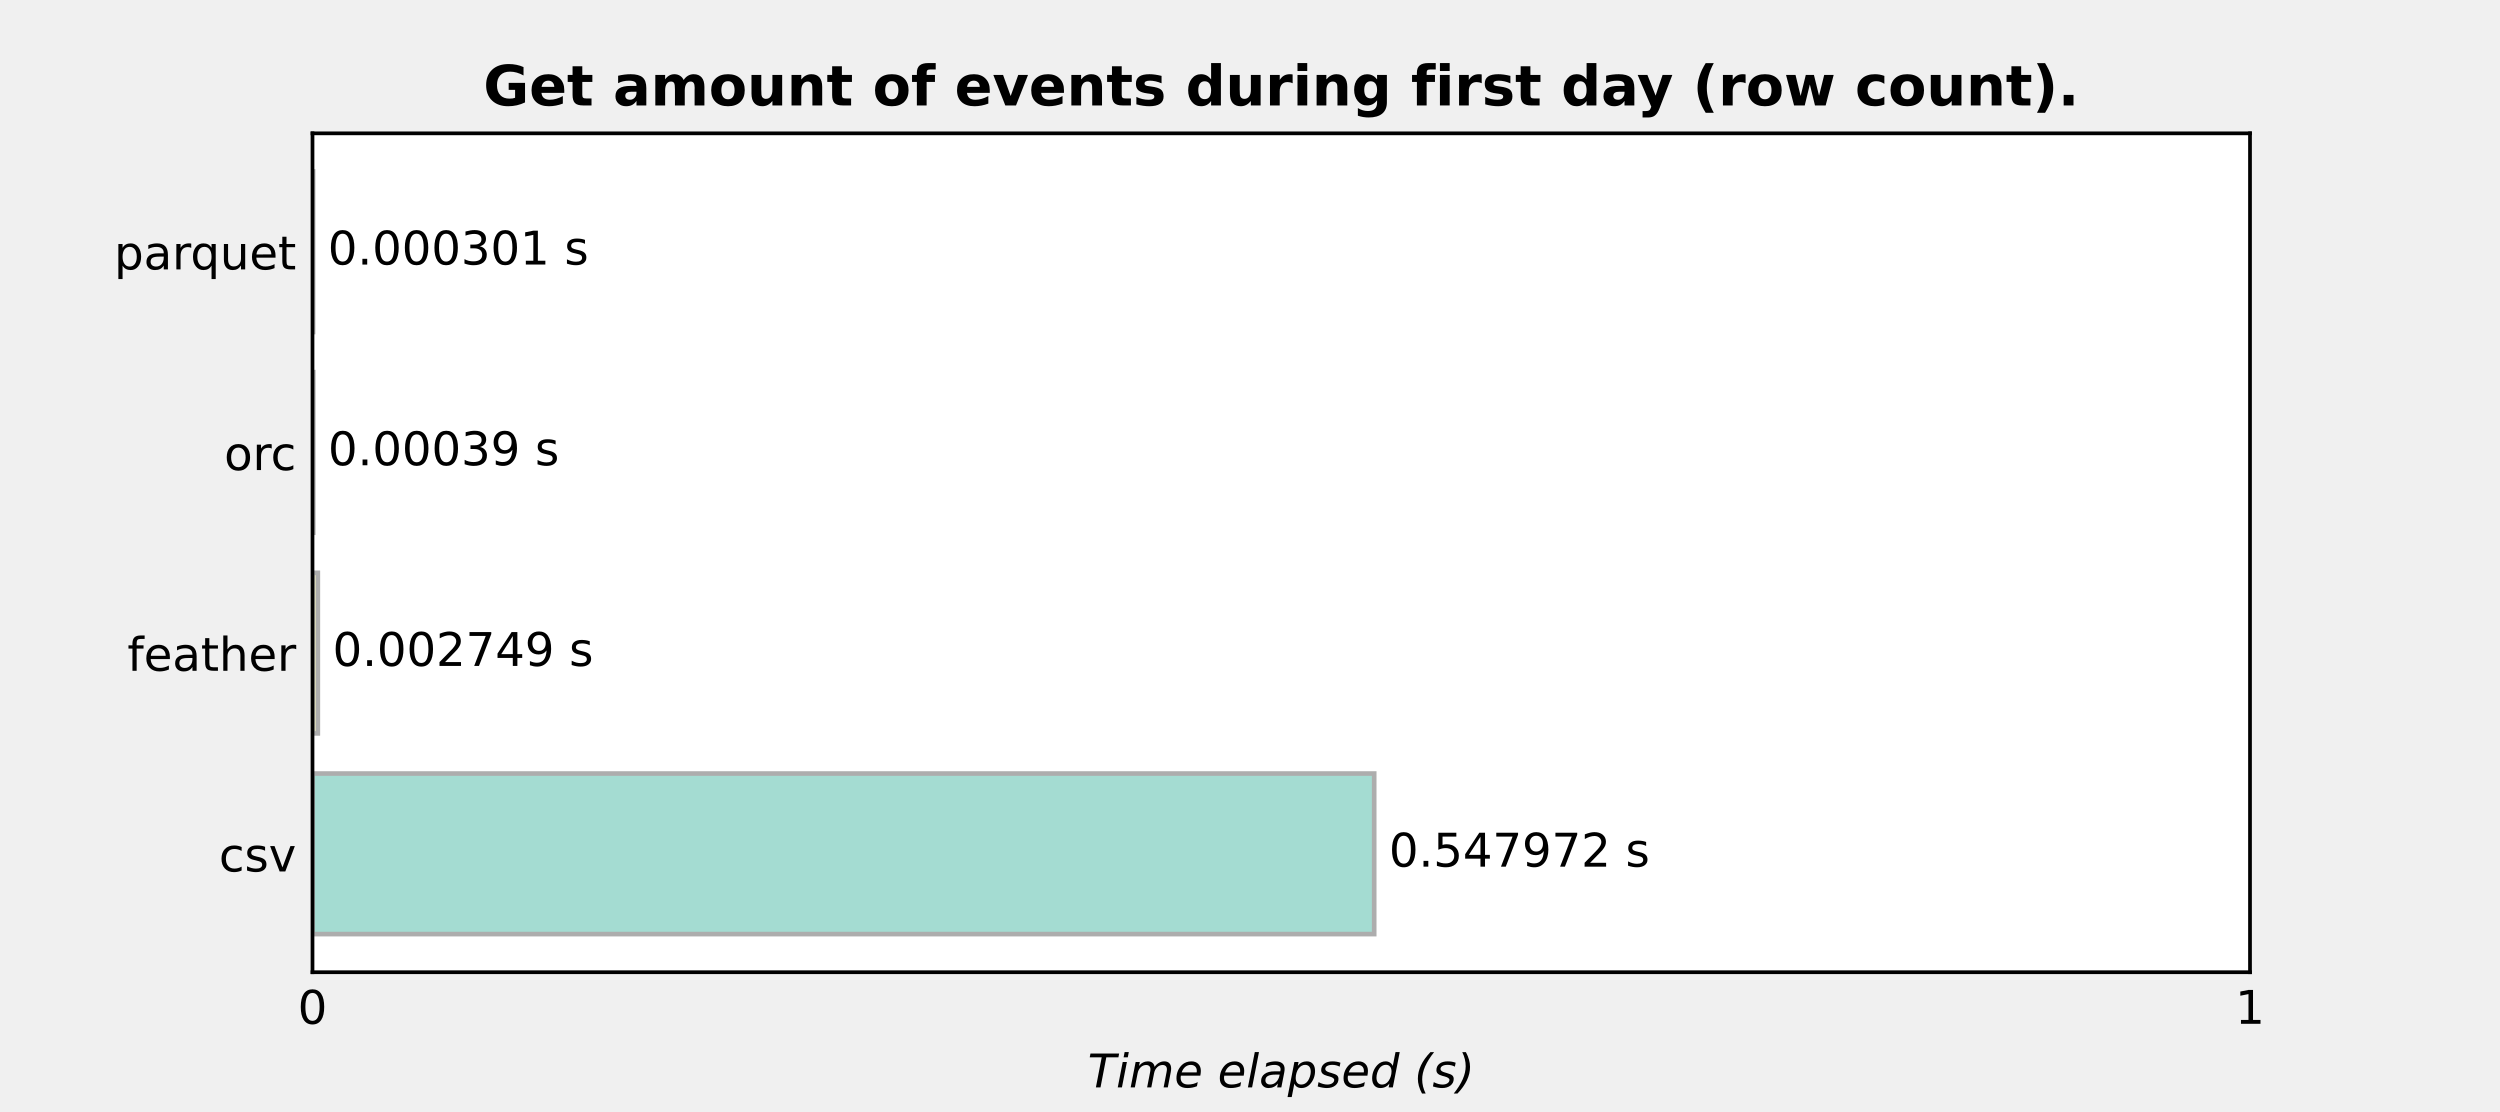
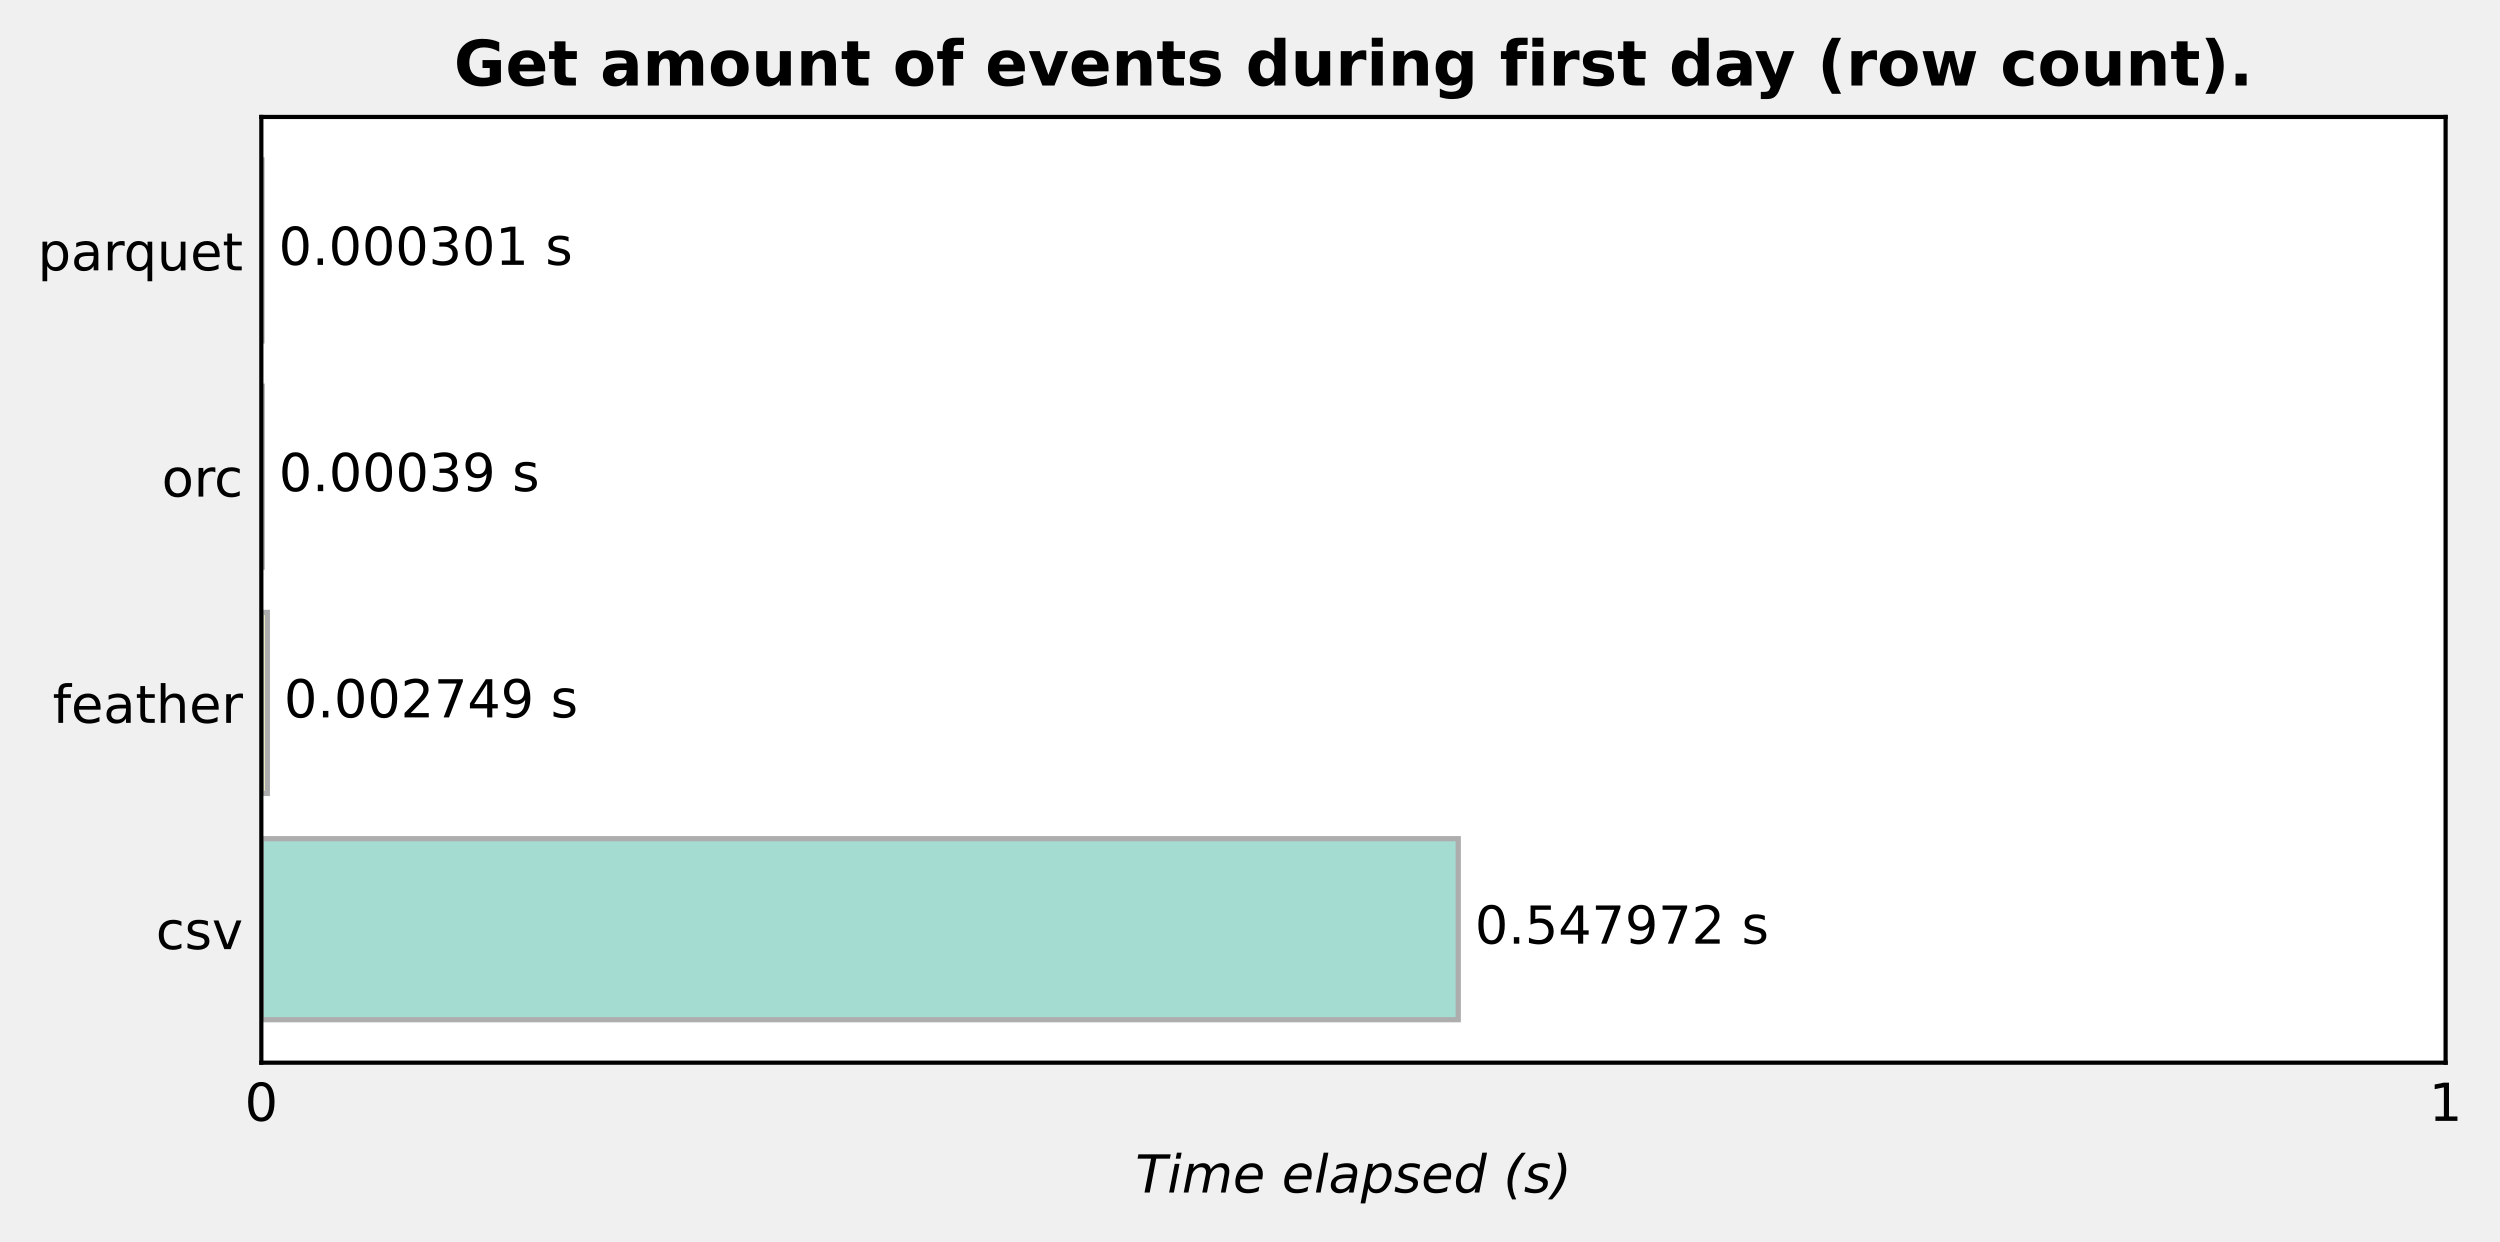
- <svg xmlns="http://www.w3.org/2000/svg" xmlns:xlink="http://www.w3.org/1999/xlink" width="537.84pt" height="239.04pt" viewBox="0 0 537.84 239.04" version="1.1">
+ <svg xmlns="http://www.w3.org/2000/svg" xmlns:xlink="http://www.w3.org/1999/xlink" width="477.079pt" height="236.85pt" viewBox="0 0 477.079 236.85" version="1.1">
  <defs>
    <style type="text/css">*{stroke-linejoin: round; stroke-linecap: butt}</style>
  </defs>
  <g id="figure_1">
    <g id="patch_1">
-       <path d="M 0 239.04  L 537.84 239.04  L 537.84 0  L 0 0  L 0 239.04  z " style="fill: none" />
+       <path d="M 0 236.85  L 477.079 236.85  L 477.079 0  L 0 0  L 0 236.85  z " style="fill: none" />
    </g>
    <g id="axes_1">
      <g id="patch_2">
-         <path d="M 67.23 209.16  L 484.056 209.16  L 484.056 28.685  L 67.23 28.685  z " style="fill: #ffffff" />
+         <path d="M 49.872 202.793  L 466.698 202.793  L 466.698 22.318  L 49.872 22.318  z " style="fill: #ffffff" />
      </g>
      <g id="patch_3">
-         <path d="M 67.23 200.957  L 295.639 200.957  L 295.639 166.416  L 67.23 166.416  z " clip-path="url(#p295565c535)" style="fill: #8dd3c7; opacity: 0.8; stroke: #999999; stroke-linejoin: miter" />
+         <path d="M 49.872 194.59  L 278.281 194.59  L 278.281 160.049  L 49.872 160.049  z " clip-path="url(#p4e35831b90)" style="fill: #8dd3c7; opacity: 0.8; stroke: #999999; stroke-linejoin: miter" />
      </g>
      <g id="patch_4">
-         <path d="M 67.23 157.781  L 68.376 157.781  L 68.376 123.24  L 67.23 123.24  z " clip-path="url(#p295565c535)" style="fill: #ffffb3; opacity: 0.8; stroke: #999999; stroke-linejoin: miter" />
+         <path d="M 49.872 151.414  L 51.018 151.414  L 51.018 116.873  L 49.872 116.873  z " clip-path="url(#p4e35831b90)" style="fill: #ffffb3; opacity: 0.8; stroke: #999999; stroke-linejoin: miter" />
      </g>
      <g id="patch_5">
-         <path d="M 67.23 114.605  L 67.393 114.605  L 67.393 80.064  L 67.23 80.064  z " clip-path="url(#p295565c535)" style="fill: #bebada; opacity: 0.8; stroke: #999999; stroke-linejoin: miter" />
+         <path d="M 49.872 108.238  L 50.035 108.238  L 50.035 73.697  L 49.872 73.697  z " clip-path="url(#p4e35831b90)" style="fill: #bebada; opacity: 0.8; stroke: #999999; stroke-linejoin: miter" />
      </g>
      <g id="patch_6">
-         <path d="M 67.23 71.429  L 67.356 71.429  L 67.356 36.888  L 67.23 36.888  z " clip-path="url(#p295565c535)" style="fill: #fb8072; opacity: 0.8; stroke: #999999; stroke-linejoin: miter" />
+         <path d="M 49.872 65.062  L 49.997 65.062  L 49.997 30.522  L 49.872 30.522  z " clip-path="url(#p4e35831b90)" style="fill: #fb8072; opacity: 0.8; stroke: #999999; stroke-linejoin: miter" />
      </g>
      <g id="matplotlib.axis_1">
        <g id="xtick_1">
          <g id="line2d_1" />
          <g id="text_1">
-             <g transform="translate(64.04875 220.2584)scale(0.1 -0.1)">
+             <g transform="translate(46.69062 213.8918)scale(0.1 -0.1)">
              <defs>
                <path id="DejaVuSans-30" d="M 2034 4250  Q 1547 4250 1301 3770  Q 1056 3291 1056 2328  Q 1056 1369 1301 889  Q 1547 409 2034 409  Q 2525 409 2770 889  Q 3016 1369 3016 2328  Q 3016 3291 2770 3770  Q 2525 4250 2034 4250  z M 2034 4750  Q 2819 4750 3233 4129  Q 3647 3509 3647 2328  Q 3647 1150 3233 529  Q 2819 -91 2034 -91  Q 1250 -91 836 529  Q 422 1150 422 2328  Q 422 3509 836 4129  Q 1250 4750 2034 4750  z " transform="scale(0.015625)" />
              </defs>
              <use xlink:href="#DejaVuSans-30" />
            </g>
          </g>
        </g>
        <g id="xtick_2">
          <g id="line2d_2" />
          <g id="text_2">
-             <g transform="translate(480.8748 220.2584)scale(0.1 -0.1)">
+             <g transform="translate(463.5166 213.8918)scale(0.1 -0.1)">
              <defs>
                <path id="DejaVuSans-31" d="M 794 531  L 1825 531  L 1825 4091  L 703 3866  L 703 4441  L 1819 4666  L 2450 4666  L 2450 531  L 3481 531  L 3481 0  L 794 0  L 794 531  z " transform="scale(0.015625)" />
              </defs>
              <use xlink:href="#DejaVuSans-31" />
            </g>
          </g>
        </g>
        <g id="text_3">
-           <g transform="translate(234.0094 233.9366)scale(0.1 -0.1)">
+           <g transform="translate(216.6513 227.5699)scale(0.1 -0.1)">
            <defs>
              <path id="DejaVuSans-Oblique-54" d="M 378 4666  L 4325 4666  L 4225 4134  L 2559 4134  L 1759 0  L 1125 0  L 1925 4134  L 275 4134  L 378 4666  z " transform="scale(0.015625)" />
              <path id="DejaVuSans-Oblique-69" d="M 1172 4863  L 1747 4863  L 1606 4134  L 1031 4134  L 1172 4863  z M 909 3500  L 1484 3500  L 800 0  L 225 0  L 909 3500  z " transform="scale(0.015625)" />
              <path id="DejaVuSans-Oblique-6d" d="M 5747 2113  L 5338 0  L 4763 0  L 5166 2094  Q 5191 2228 5203 2325  Q 5216 2422 5216 2491  Q 5216 2772 5059 2928  Q 4903 3084 4622 3084  Q 4203 3084 3875 2770  Q 3547 2456 3450 1953  L 3066 0  L 2491 0  L 2900 2094  Q 2925 2209 2937 2307  Q 2950 2406 2950 2484  Q 2950 2769 2794 2926  Q 2638 3084 2363 3084  Q 1938 3084 1609 2770  Q 1281 2456 1184 1953  L 800 0  L 225 0  L 909 3500  L 1484 3500  L 1375 2956  Q 1609 3263 1923 3423  Q 2238 3584 2597 3584  Q 2978 3584 3223 3384  Q 3469 3184 3519 2828  Q 3781 3197 4126 3390  Q 4472 3584 4856 3584  Q 5306 3584 5551 3325  Q 5797 3066 5797 2591  Q 5797 2488 5784 2364  Q 5772 2241 5747 2113  z " transform="scale(0.015625)" />
              <path id="DejaVuSans-Oblique-65" d="M 3078 2063  Q 3088 2113 3092 2166  Q 3097 2219 3097 2272  Q 3097 2653 2873 2875  Q 2650 3097 2266 3097  Q 1838 3097 1509 2826  Q 1181 2556 1013 2059  L 3078 2063  z M 3578 1613  L 903 1613  Q 884 1494 878 1425  Q 872 1356 872 1306  Q 872 872 1139 634  Q 1406 397 1894 397  Q 2269 397 2603 481  Q 2938 566 3225 728  L 3116 159  Q 2806 34 2476 -28  Q 2147 -91 1806 -91  Q 1078 -91 686 257  Q 294 606 294 1247  Q 294 1794 489 2264  Q 684 2734 1063 3103  Q 1306 3334 1642 3459  Q 1978 3584 2356 3584  Q 2950 3584 3301 3228  Q 3653 2872 3653 2272  Q 3653 2128 3634 1964  Q 3616 1800 3578 1613  z " transform="scale(0.015625)" />
              <path id="DejaVuSans-Oblique-20" transform="scale(0.015625)" />
              <path id="DejaVuSans-Oblique-6c" d="M 1172 4863  L 1747 4863  L 800 0  L 225 0  L 1172 4863  z " transform="scale(0.015625)" />
              <path id="DejaVuSans-Oblique-61" d="M 3438 1997  L 3047 0  L 2472 0  L 2578 531  Q 2325 219 2001 64  Q 1678 -91 1281 -91  Q 834 -91 548 182  Q 263 456 263 884  Q 263 1497 752 1853  Q 1241 2209 2100 2209  L 2900 2209  L 2931 2363  Q 2938 2388 2941 2417  Q 2944 2447 2944 2509  Q 2944 2788 2717 2942  Q 2491 3097 2081 3097  Q 1800 3097 1504 3025  Q 1209 2953 897 2809  L 997 3341  Q 1322 3463 1633 3523  Q 1944 3584 2234 3584  Q 2853 3584 3176 3315  Q 3500 3047 3500 2534  Q 3500 2431 3484 2292  Q 3469 2153 3438 1997  z M 2816 1759  L 2241 1759  Q 1534 1759 1195 1570  Q 856 1381 856 984  Q 856 709 1029 553  Q 1203 397 1509 397  Q 1978 397 2328 733  Q 2678 1069 2791 1631  L 2816 1759  z " transform="scale(0.015625)" />
              <path id="DejaVuSans-Oblique-70" d="M 3175 2156  Q 3175 2616 2975 2859  Q 2775 3103 2400 3103  Q 2144 3103 1911 2972  Q 1678 2841 1497 2591  Q 1319 2344 1212 1994  Q 1106 1644 1106 1300  Q 1106 863 1306 627  Q 1506 391 1875 391  Q 2147 391 2380 519  Q 2613 647 2778 891  Q 2956 1147 3065 1494  Q 3175 1841 3175 2156  z M 1394 2969  Q 1625 3272 1939 3428  Q 2253 3584 2638 3584  Q 3175 3584 3472 3232  Q 3769 2881 3769 2247  Q 3769 1728 3584 1258  Q 3400 788 3053 416  Q 2822 169 2531 39  Q 2241 -91 1919 -91  Q 1547 -91 1294 64  Q 1041 219 916 525  L 556 -1331  L -19 -1331  L 922 3500  L 1497 3500  L 1394 2969  z " transform="scale(0.015625)" />
              <path id="DejaVuSans-Oblique-73" d="M 3200 3397  L 3091 2853  Q 2863 2978 2609 3040  Q 2356 3103 2088 3103  Q 1634 3103 1373 2948  Q 1113 2794 1113 2528  Q 1113 2219 1719 2053  Q 1766 2041 1788 2034  L 1972 1978  Q 2547 1819 2739 1644  Q 2931 1469 2931 1166  Q 2931 609 2489 259  Q 2047 -91 1331 -91  Q 1053 -91 747 -37  Q 441 16 72 128  L 184 722  Q 500 559 806 475  Q 1113 391 1394 391  Q 1816 391 2080 572  Q 2344 753 2344 1031  Q 2344 1331 1650 1516  L 1591 1531  L 1394 1581  Q 956 1697 753 1886  Q 550 2075 550 2369  Q 550 2928 970 3256  Q 1391 3584 2113 3584  Q 2397 3584 2667 3537  Q 2938 3491 3200 3397  z " transform="scale(0.015625)" />
              <path id="DejaVuSans-Oblique-64" d="M 2675 525  Q 2444 222 2128 65  Q 1813 -91 1428 -91  Q 903 -91 598 267  Q 294 625 294 1247  Q 294 1766 478 2236  Q 663 2706 1013 3078  Q 1244 3325 1534 3454  Q 1825 3584 2144 3584  Q 2481 3584 2739 3421  Q 2997 3259 3138 2956  L 3513 4863  L 4091 4863  L 3144 0  L 2566 0  L 2675 525  z M 891 1350  Q 891 897 1095 644  Q 1300 391 1663 391  Q 1931 391 2161 520  Q 2391 650 2566 903  Q 2750 1166 2856 1509  Q 2963 1853 2963 2188  Q 2963 2622 2758 2865  Q 2553 3109 2194 3109  Q 1922 3109 1687 2981  Q 1453 2853 1288 2613  Q 1106 2353 998 2009  Q 891 1666 891 1350  z " transform="scale(0.015625)" />
              <path id="DejaVuSans-Oblique-28" d="M 2731 4856  Q 1903 3822 1495 2892  Q 1088 1963 1088 1100  Q 1088 606 1206 120  Q 1325 -366 1563 -844  L 1063 -844  Q 775 -306 634 201  Q 494 709 494 1197  Q 494 2125 923 3036  Q 1353 3947 2222 4856  L 2731 4856  z " transform="scale(0.015625)" />
              <path id="DejaVuSans-Oblique-29" d="M -397 -844  Q 434 191 840 1120  Q 1247 2050 1247 2913  Q 1247 3406 1130 3892  Q 1013 4378 775 4856  L 1275 4856  Q 1563 4316 1703 3812  Q 1844 3309 1844 2822  Q 1844 1891 1411 973  Q 978 56 116 -844  L -397 -844  z " transform="scale(0.015625)" />
            </defs>
            <use xlink:href="#DejaVuSans-Oblique-54" />
            <use xlink:href="#DejaVuSans-Oblique-69" x="61.084" />
            <use xlink:href="#DejaVuSans-Oblique-6d" x="88.867" />
            <use xlink:href="#DejaVuSans-Oblique-65" x="186.279" />
            <use xlink:href="#DejaVuSans-Oblique-20" x="247.803" />
            <use xlink:href="#DejaVuSans-Oblique-65" x="279.59" />
            <use xlink:href="#DejaVuSans-Oblique-6c" x="341.113" />
            <use xlink:href="#DejaVuSans-Oblique-61" x="368.896" />
            <use xlink:href="#DejaVuSans-Oblique-70" x="430.176" />
            <use xlink:href="#DejaVuSans-Oblique-73" x="493.652" />
            <use xlink:href="#DejaVuSans-Oblique-65" x="545.752" />
            <use xlink:href="#DejaVuSans-Oblique-64" x="607.275" />
            <use xlink:href="#DejaVuSans-Oblique-20" x="670.752" />
            <use xlink:href="#DejaVuSans-Oblique-28" x="702.539" />
            <use xlink:href="#DejaVuSans-Oblique-73" x="741.553" />
            <use xlink:href="#DejaVuSans-Oblique-29" x="793.652" />
          </g>
        </g>
      </g>
      <g id="matplotlib.axis_2">
        <g id="ytick_1">
          <g id="line2d_3" />
          <g id="text_4">
-             <g transform="translate(47.10344 187.4854)scale(0.1 -0.1)">
+             <g transform="translate(29.74531 181.1188)scale(0.1 -0.1)">
              <defs>
                <path id="DejaVuSans-63" d="M 3122 3366  L 3122 2828  Q 2878 2963 2633 3030  Q 2388 3097 2138 3097  Q 1578 3097 1268 2742  Q 959 2388 959 1747  Q 959 1106 1268 751  Q 1578 397 2138 397  Q 2388 397 2633 464  Q 2878 531 3122 666  L 3122 134  Q 2881 22 2623 -34  Q 2366 -91 2075 -91  Q 1284 -91 818 406  Q 353 903 353 1747  Q 353 2603 823 3093  Q 1294 3584 2113 3584  Q 2378 3584 2631 3529  Q 2884 3475 3122 3366  z " transform="scale(0.015625)" />
                <path id="DejaVuSans-73" d="M 2834 3397  L 2834 2853  Q 2591 2978 2328 3040  Q 2066 3103 1784 3103  Q 1356 3103 1142 2972  Q 928 2841 928 2578  Q 928 2378 1081 2264  Q 1234 2150 1697 2047  L 1894 2003  Q 2506 1872 2764 1633  Q 3022 1394 3022 966  Q 3022 478 2636 193  Q 2250 -91 1575 -91  Q 1294 -91 989 -36  Q 684 19 347 128  L 347 722  Q 666 556 975 473  Q 1284 391 1588 391  Q 1994 391 2212 530  Q 2431 669 2431 922  Q 2431 1156 2273 1281  Q 2116 1406 1581 1522  L 1381 1569  Q 847 1681 609 1914  Q 372 2147 372 2553  Q 372 3047 722 3315  Q 1072 3584 1716 3584  Q 2034 3584 2315 3537  Q 2597 3491 2834 3397  z " transform="scale(0.015625)" />
                <path id="DejaVuSans-76" d="M 191 3500  L 800 3500  L 1894 563  L 2988 3500  L 3597 3500  L 2284 0  L 1503 0  L 191 3500  z " transform="scale(0.015625)" />
              </defs>
              <use xlink:href="#DejaVuSans-63" />
              <use xlink:href="#DejaVuSans-73" x="54.98" />
              <use xlink:href="#DejaVuSans-76" x="107.08" />
            </g>
          </g>
        </g>
        <g id="ytick_2">
          <g id="line2d_4" />
          <g id="text_5">
-             <g transform="translate(27.40656 144.3096)scale(0.1 -0.1)">
+             <g transform="translate(10.04844 137.9429)scale(0.1 -0.1)">
              <defs>
                <path id="DejaVuSans-66" d="M 2375 4863  L 2375 4384  L 1825 4384  Q 1516 4384 1395 4259  Q 1275 4134 1275 3809  L 1275 3500  L 2222 3500  L 2222 3053  L 1275 3053  L 1275 0  L 697 0  L 697 3053  L 147 3053  L 147 3500  L 697 3500  L 697 3744  Q 697 4328 969 4595  Q 1241 4863 1831 4863  L 2375 4863  z " transform="scale(0.015625)" />
                <path id="DejaVuSans-65" d="M 3597 1894  L 3597 1613  L 953 1613  Q 991 1019 1311 708  Q 1631 397 2203 397  Q 2534 397 2845 478  Q 3156 559 3463 722  L 3463 178  Q 3153 47 2828 -22  Q 2503 -91 2169 -91  Q 1331 -91 842 396  Q 353 884 353 1716  Q 353 2575 817 3079  Q 1281 3584 2069 3584  Q 2775 3584 3186 3129  Q 3597 2675 3597 1894  z M 3022 2063  Q 3016 2534 2758 2815  Q 2500 3097 2075 3097  Q 1594 3097 1305 2825  Q 1016 2553 972 2059  L 3022 2063  z " transform="scale(0.015625)" />
                <path id="DejaVuSans-61" d="M 2194 1759  Q 1497 1759 1228 1600  Q 959 1441 959 1056  Q 959 750 1161 570  Q 1363 391 1709 391  Q 2188 391 2477 730  Q 2766 1069 2766 1631  L 2766 1759  L 2194 1759  z M 3341 1997  L 3341 0  L 2766 0  L 2766 531  Q 2569 213 2275 61  Q 1981 -91 1556 -91  Q 1019 -91 701 211  Q 384 513 384 1019  Q 384 1609 779 1909  Q 1175 2209 1959 2209  L 2766 2209  L 2766 2266  Q 2766 2663 2505 2880  Q 2244 3097 1772 3097  Q 1472 3097 1187 3025  Q 903 2953 641 2809  L 641 3341  Q 956 3463 1253 3523  Q 1550 3584 1831 3584  Q 2591 3584 2966 3190  Q 3341 2797 3341 1997  z " transform="scale(0.015625)" />
                <path id="DejaVuSans-74" d="M 1172 4494  L 1172 3500  L 2356 3500  L 2356 3053  L 1172 3053  L 1172 1153  Q 1172 725 1289 603  Q 1406 481 1766 481  L 2356 481  L 2356 0  L 1766 0  Q 1100 0 847 248  Q 594 497 594 1153  L 594 3053  L 172 3053  L 172 3500  L 594 3500  L 594 4494  L 1172 4494  z " transform="scale(0.015625)" />
                <path id="DejaVuSans-68" d="M 3513 2113  L 3513 0  L 2938 0  L 2938 2094  Q 2938 2591 2744 2837  Q 2550 3084 2163 3084  Q 1697 3084 1428 2787  Q 1159 2491 1159 1978  L 1159 0  L 581 0  L 581 4863  L 1159 4863  L 1159 2956  Q 1366 3272 1645 3428  Q 1925 3584 2291 3584  Q 2894 3584 3203 3211  Q 3513 2838 3513 2113  z " transform="scale(0.015625)" />
                <path id="DejaVuSans-72" d="M 2631 2963  Q 2534 3019 2420 3045  Q 2306 3072 2169 3072  Q 1681 3072 1420 2755  Q 1159 2438 1159 1844  L 1159 0  L 581 0  L 581 3500  L 1159 3500  L 1159 2956  Q 1341 3275 1631 3429  Q 1922 3584 2338 3584  Q 2397 3584 2469 3576  Q 2541 3569 2628 3553  L 2631 2963  z " transform="scale(0.015625)" />
              </defs>
              <use xlink:href="#DejaVuSans-66" />
              <use xlink:href="#DejaVuSans-65" x="35.205" />
              <use xlink:href="#DejaVuSans-61" x="96.729" />
              <use xlink:href="#DejaVuSans-74" x="158.008" />
              <use xlink:href="#DejaVuSans-68" x="197.217" />
              <use xlink:href="#DejaVuSans-65" x="260.596" />
              <use xlink:href="#DejaVuSans-72" x="322.119" />
            </g>
          </g>
        </g>
        <g id="ytick_3">
          <g id="line2d_5" />
          <g id="text_6">
-             <g transform="translate(48.22687 101.1337)scale(0.1 -0.1)">
+             <g transform="translate(30.86875 94.767)scale(0.1 -0.1)">
              <defs>
                <path id="DejaVuSans-6f" d="M 1959 3097  Q 1497 3097 1228 2736  Q 959 2375 959 1747  Q 959 1119 1226 758  Q 1494 397 1959 397  Q 2419 397 2687 759  Q 2956 1122 2956 1747  Q 2956 2369 2687 2733  Q 2419 3097 1959 3097  z M 1959 3584  Q 2709 3584 3137 3096  Q 3566 2609 3566 1747  Q 3566 888 3137 398  Q 2709 -91 1959 -91  Q 1206 -91 779 398  Q 353 888 353 1747  Q 353 2609 779 3096  Q 1206 3584 1959 3584  z " transform="scale(0.015625)" />
              </defs>
              <use xlink:href="#DejaVuSans-6f" />
              <use xlink:href="#DejaVuSans-72" x="61.182" />
              <use xlink:href="#DejaVuSans-63" x="100.045" />
            </g>
          </g>
        </g>
        <g id="ytick_4">
          <g id="line2d_6" />
          <g id="text_7">
-             <g transform="translate(24.55813 57.95779)scale(0.1 -0.1)">
+             <g transform="translate(7.2 51.59112)scale(0.1 -0.1)">
              <defs>
                <path id="DejaVuSans-70" d="M 1159 525  L 1159 -1331  L 581 -1331  L 581 3500  L 1159 3500  L 1159 2969  Q 1341 3281 1617 3432  Q 1894 3584 2278 3584  Q 2916 3584 3314 3078  Q 3713 2572 3713 1747  Q 3713 922 3314 415  Q 2916 -91 2278 -91  Q 1894 -91 1617 61  Q 1341 213 1159 525  z M 3116 1747  Q 3116 2381 2855 2742  Q 2594 3103 2138 3103  Q 1681 3103 1420 2742  Q 1159 2381 1159 1747  Q 1159 1113 1420 752  Q 1681 391 2138 391  Q 2594 391 2855 752  Q 3116 1113 3116 1747  z " transform="scale(0.015625)" />
                <path id="DejaVuSans-71" d="M 947 1747  Q 947 1113 1208 752  Q 1469 391 1925 391  Q 2381 391 2643 752  Q 2906 1113 2906 1747  Q 2906 2381 2643 2742  Q 2381 3103 1925 3103  Q 1469 3103 1208 2742  Q 947 2381 947 1747  z M 2906 525  Q 2725 213 2448 61  Q 2172 -91 1784 -91  Q 1150 -91 751 415  Q 353 922 353 1747  Q 353 2572 751 3078  Q 1150 3584 1784 3584  Q 2172 3584 2448 3432  Q 2725 3281 2906 2969  L 2906 3500  L 3481 3500  L 3481 -1331  L 2906 -1331  L 2906 525  z " transform="scale(0.015625)" />
                <path id="DejaVuSans-75" d="M 544 1381  L 544 3500  L 1119 3500  L 1119 1403  Q 1119 906 1312 657  Q 1506 409 1894 409  Q 2359 409 2629 706  Q 2900 1003 2900 1516  L 2900 3500  L 3475 3500  L 3475 0  L 2900 0  L 2900 538  Q 2691 219 2414 64  Q 2138 -91 1772 -91  Q 1169 -91 856 284  Q 544 659 544 1381  z M 1991 3584  L 1991 3584  z " transform="scale(0.015625)" />
              </defs>
              <use xlink:href="#DejaVuSans-70" />
              <use xlink:href="#DejaVuSans-61" x="63.477" />
              <use xlink:href="#DejaVuSans-72" x="124.756" />
              <use xlink:href="#DejaVuSans-71" x="164.119" />
              <use xlink:href="#DejaVuSans-75" x="227.596" />
              <use xlink:href="#DejaVuSans-65" x="290.975" />
              <use xlink:href="#DejaVuSans-74" x="352.498" />
            </g>
          </g>
        </g>
      </g>
      <g id="patch_7">
-         <path d="M 67.23 209.16  L 67.23 28.685  " style="fill: none; stroke: #000000; stroke-width: 0.8; stroke-linejoin: miter; stroke-linecap: square" />
+         <path d="M 49.872 202.793  L 49.872 22.318  " style="fill: none; stroke: #000000; stroke-width: 0.8; stroke-linejoin: miter; stroke-linecap: square" />
      </g>
      <g id="patch_8">
-         <path d="M 484.056 209.16  L 484.056 28.685  " style="fill: none; stroke: #000000; stroke-width: 0.8; stroke-linejoin: miter; stroke-linecap: square" />
+         <path d="M 466.698 202.793  L 466.698 22.318  " style="fill: none; stroke: #000000; stroke-width: 0.8; stroke-linejoin: miter; stroke-linecap: square" />
      </g>
      <g id="patch_9">
-         <path d="M 67.23 209.16  L 484.056 209.16  " style="fill: none; stroke: #000000; stroke-width: 0.8; stroke-linejoin: miter; stroke-linecap: square" />
+         <path d="M 49.872 202.793  L 466.698 202.793  " style="fill: none; stroke: #000000; stroke-width: 0.8; stroke-linejoin: miter; stroke-linecap: square" />
      </g>
      <g id="patch_10">
-         <path d="M 67.23 28.685  L 484.056 28.685  " style="fill: none; stroke: #000000; stroke-width: 0.8; stroke-linejoin: miter; stroke-linecap: square" />
+         <path d="M 49.872 22.318  L 466.698 22.318  " style="fill: none; stroke: #000000; stroke-width: 0.8; stroke-linejoin: miter; stroke-linecap: square" />
      </g>
      <g id="text_8">
-         <g transform="translate(295.639 186.4456)scale(0.1 -0.1)">
+         <g transform="translate(278.2808 180.0789)scale(0.1 -0.1)">
          <defs>
            <path id="DejaVuSans-20" transform="scale(0.015625)" />
            <path id="DejaVuSans-2e" d="M 684 794  L 1344 794  L 1344 0  L 684 0  L 684 794  z " transform="scale(0.015625)" />
            <path id="DejaVuSans-35" d="M 691 4666  L 3169 4666  L 3169 4134  L 1269 4134  L 1269 2991  Q 1406 3038 1543 3061  Q 1681 3084 1819 3084  Q 2600 3084 3056 2656  Q 3513 2228 3513 1497  Q 3513 744 3044 326  Q 2575 -91 1722 -91  Q 1428 -91 1123 -41  Q 819 9 494 109  L 494 744  Q 775 591 1075 516  Q 1375 441 1709 441  Q 2250 441 2565 725  Q 2881 1009 2881 1497  Q 2881 1984 2565 2268  Q 2250 2553 1709 2553  Q 1456 2553 1204 2497  Q 953 2441 691 2322  L 691 4666  z " transform="scale(0.015625)" />
            <path id="DejaVuSans-34" d="M 2419 4116  L 825 1625  L 2419 1625  L 2419 4116  z M 2253 4666  L 3047 4666  L 3047 1625  L 3713 1625  L 3713 1100  L 3047 1100  L 3047 0  L 2419 0  L 2419 1100  L 313 1100  L 313 1709  L 2253 4666  z " transform="scale(0.015625)" />
            <path id="DejaVuSans-37" d="M 525 4666  L 3525 4666  L 3525 4397  L 1831 0  L 1172 0  L 2766 4134  L 525 4134  L 525 4666  z " transform="scale(0.015625)" />
            <path id="DejaVuSans-39" d="M 703 97  L 703 672  Q 941 559 1184 500  Q 1428 441 1663 441  Q 2288 441 2617 861  Q 2947 1281 2994 2138  Q 2813 1869 2534 1725  Q 2256 1581 1919 1581  Q 1219 1581 811 2004  Q 403 2428 403 3163  Q 403 3881 828 4315  Q 1253 4750 1959 4750  Q 2769 4750 3195 4129  Q 3622 3509 3622 2328  Q 3622 1225 3098 567  Q 2575 -91 1691 -91  Q 1453 -91 1209 -44  Q 966 3 703 97  z M 1959 2075  Q 2384 2075 2632 2365  Q 2881 2656 2881 3163  Q 2881 3666 2632 3958  Q 2384 4250 1959 4250  Q 1534 4250 1286 3958  Q 1038 3666 1038 3163  Q 1038 2656 1286 2365  Q 1534 2075 1959 2075  z " transform="scale(0.015625)" />
            <path id="DejaVuSans-32" d="M 1228 531  L 3431 531  L 3431 0  L 469 0  L 469 531  Q 828 903 1448 1529  Q 2069 2156 2228 2338  Q 2531 2678 2651 2914  Q 2772 3150 2772 3378  Q 2772 3750 2511 3984  Q 2250 4219 1831 4219  Q 1534 4219 1204 4116  Q 875 4013 500 3803  L 500 4441  Q 881 4594 1212 4672  Q 1544 4750 1819 4750  Q 2544 4750 2975 4387  Q 3406 4025 3406 3419  Q 3406 3131 3298 2873  Q 3191 2616 2906 2266  Q 2828 2175 2409 1742  Q 1991 1309 1228 531  z " transform="scale(0.015625)" />
          </defs>
          <use xlink:href="#DejaVuSans-20" />
          <use xlink:href="#DejaVuSans-30" x="31.787" />
          <use xlink:href="#DejaVuSans-2e" x="95.41" />
          <use xlink:href="#DejaVuSans-35" x="127.197" />
          <use xlink:href="#DejaVuSans-34" x="190.82" />
          <use xlink:href="#DejaVuSans-37" x="254.443" />
          <use xlink:href="#DejaVuSans-39" x="318.066" />
          <use xlink:href="#DejaVuSans-37" x="381.689" />
          <use xlink:href="#DejaVuSans-32" x="445.312" />
          <use xlink:href="#DejaVuSans-20" x="508.936" />
          <use xlink:href="#DejaVuSans-73" x="540.723" />
        </g>
      </g>
      <g id="text_9">
-         <g transform="translate(68.3759 143.2697)scale(0.1 -0.1)">
+         <g transform="translate(51.01777 136.903)scale(0.1 -0.1)">
          <use xlink:href="#DejaVuSans-20" />
          <use xlink:href="#DejaVuSans-30" x="31.787" />
          <use xlink:href="#DejaVuSans-2e" x="95.41" />
          <use xlink:href="#DejaVuSans-30" x="127.197" />
          <use xlink:href="#DejaVuSans-30" x="190.82" />
          <use xlink:href="#DejaVuSans-32" x="254.443" />
          <use xlink:href="#DejaVuSans-37" x="318.066" />
          <use xlink:href="#DejaVuSans-34" x="381.689" />
          <use xlink:href="#DejaVuSans-39" x="445.312" />
          <use xlink:href="#DejaVuSans-20" x="508.936" />
          <use xlink:href="#DejaVuSans-73" x="540.723" />
        </g>
      </g>
      <g id="text_10">
-         <g transform="translate(67.39272 100.0938)scale(0.1 -0.1)">
+         <g transform="translate(50.0346 93.72716)scale(0.1 -0.1)">
          <defs>
            <path id="DejaVuSans-33" d="M 2597 2516  Q 3050 2419 3304 2112  Q 3559 1806 3559 1356  Q 3559 666 3084 287  Q 2609 -91 1734 -91  Q 1441 -91 1130 -33  Q 819 25 488 141  L 488 750  Q 750 597 1062 519  Q 1375 441 1716 441  Q 2309 441 2620 675  Q 2931 909 2931 1356  Q 2931 1769 2642 2001  Q 2353 2234 1838 2234  L 1294 2234  L 1294 2753  L 1863 2753  Q 2328 2753 2575 2939  Q 2822 3125 2822 3475  Q 2822 3834 2567 4026  Q 2313 4219 1838 4219  Q 1578 4219 1281 4162  Q 984 4106 628 3988  L 628 4550  Q 988 4650 1302 4700  Q 1616 4750 1894 4750  Q 2613 4750 3031 4423  Q 3450 4097 3450 3541  Q 3450 3153 3228 2886  Q 3006 2619 2597 2516  z " transform="scale(0.015625)" />
          </defs>
          <use xlink:href="#DejaVuSans-20" />
          <use xlink:href="#DejaVuSans-30" x="31.787" />
          <use xlink:href="#DejaVuSans-2e" x="95.41" />
          <use xlink:href="#DejaVuSans-30" x="127.197" />
          <use xlink:href="#DejaVuSans-30" x="190.82" />
          <use xlink:href="#DejaVuSans-30" x="254.443" />
          <use xlink:href="#DejaVuSans-33" x="318.066" />
          <use xlink:href="#DejaVuSans-39" x="381.689" />
          <use xlink:href="#DejaVuSans-20" x="445.312" />
          <use xlink:href="#DejaVuSans-73" x="477.1" />
        </g>
      </g>
      <g id="text_11">
-         <g transform="translate(67.3556 56.91795)scale(0.1 -0.1)">
+         <g transform="translate(49.99748 50.55127)scale(0.1 -0.1)">
          <use xlink:href="#DejaVuSans-20" />
          <use xlink:href="#DejaVuSans-30" x="31.787" />
          <use xlink:href="#DejaVuSans-2e" x="95.41" />
          <use xlink:href="#DejaVuSans-30" x="127.197" />
          <use xlink:href="#DejaVuSans-30" x="190.82" />
          <use xlink:href="#DejaVuSans-30" x="254.443" />
          <use xlink:href="#DejaVuSans-33" x="318.066" />
          <use xlink:href="#DejaVuSans-30" x="381.689" />
          <use xlink:href="#DejaVuSans-31" x="445.312" />
          <use xlink:href="#DejaVuSans-20" x="508.936" />
          <use xlink:href="#DejaVuSans-73" x="540.723" />
        </g>
      </g>
      <g id="text_12">
-         <g transform="translate(103.9877 22.6848)scale(0.12 -0.12)">
+         <g transform="translate(86.62956 16.31812)scale(0.12 -0.12)">
          <defs>
            <path id="DejaVuSans-Bold-47" d="M 4781 347  Q 4331 128 3847 18  Q 3363 -91 2847 -91  Q 1681 -91 1000 561  Q 319 1213 319 2328  Q 319 3456 1012 4103  Q 1706 4750 2913 4750  Q 3378 4750 3804 4662  Q 4231 4575 4609 4403  L 4609 3438  Q 4219 3659 3833 3768  Q 3447 3878 3059 3878  Q 2341 3878 1952 3476  Q 1563 3075 1563 2328  Q 1563 1588 1938 1184  Q 2313 781 3003 781  Q 3191 781 3352 804  Q 3513 828 3641 878  L 3641 1784  L 2906 1784  L 2906 2591  L 4781 2591  L 4781 347  z " transform="scale(0.015625)" />
            <path id="DejaVuSans-Bold-65" d="M 4031 1759  L 4031 1441  L 1416 1441  Q 1456 1047 1700 850  Q 1944 653 2381 653  Q 2734 653 3104 758  Q 3475 863 3866 1075  L 3866 213  Q 3469 63 3072 -14  Q 2675 -91 2278 -91  Q 1328 -91 801 392  Q 275 875 275 1747  Q 275 2603 792 3093  Q 1309 3584 2216 3584  Q 3041 3584 3536 3087  Q 4031 2591 4031 1759  z M 2881 2131  Q 2881 2450 2695 2645  Q 2509 2841 2209 2841  Q 1884 2841 1681 2658  Q 1478 2475 1428 2131  L 2881 2131  z " transform="scale(0.015625)" />
            <path id="DejaVuSans-Bold-74" d="M 1759 4494  L 1759 3500  L 2913 3500  L 2913 2700  L 1759 2700  L 1759 1216  Q 1759 972 1856 886  Q 1953 800 2241 800  L 2816 800  L 2816 0  L 1856 0  Q 1194 0 917 276  Q 641 553 641 1216  L 641 2700  L 84 2700  L 84 3500  L 641 3500  L 641 4494  L 1759 4494  z " transform="scale(0.015625)" />
            <path id="DejaVuSans-Bold-20" transform="scale(0.015625)" />
            <path id="DejaVuSans-Bold-61" d="M 2106 1575  Q 1756 1575 1579 1456  Q 1403 1338 1403 1106  Q 1403 894 1545 773  Q 1688 653 1941 653  Q 2256 653 2472 879  Q 2688 1106 2688 1447  L 2688 1575  L 2106 1575  z M 3816 1997  L 3816 0  L 2688 0  L 2688 519  Q 2463 200 2181 54  Q 1900 -91 1497 -91  Q 953 -91 614 226  Q 275 544 275 1050  Q 275 1666 698 1953  Q 1122 2241 2028 2241  L 2688 2241  L 2688 2328  Q 2688 2594 2478 2717  Q 2269 2841 1825 2841  Q 1466 2841 1156 2769  Q 847 2697 581 2553  L 581 3406  Q 941 3494 1303 3539  Q 1666 3584 2028 3584  Q 2975 3584 3395 3211  Q 3816 2838 3816 1997  z " transform="scale(0.015625)" />
            <path id="DejaVuSans-Bold-6d" d="M 3781 2919  Q 3994 3244 4286 3414  Q 4578 3584 4928 3584  Q 5531 3584 5847 3212  Q 6163 2841 6163 2131  L 6163 0  L 5038 0  L 5038 1825  Q 5041 1866 5042 1909  Q 5044 1953 5044 2034  Q 5044 2406 4934 2573  Q 4825 2741 4581 2741  Q 4263 2741 4089 2478  Q 3916 2216 3909 1719  L 3909 0  L 2784 0  L 2784 1825  Q 2784 2406 2684 2573  Q 2584 2741 2328 2741  Q 2006 2741 1831 2477  Q 1656 2213 1656 1722  L 1656 0  L 531 0  L 531 3500  L 1656 3500  L 1656 2988  Q 1863 3284 2130 3434  Q 2397 3584 2719 3584  Q 3081 3584 3359 3409  Q 3638 3234 3781 2919  z " transform="scale(0.015625)" />
            <path id="DejaVuSans-Bold-6f" d="M 2203 2784  Q 1831 2784 1636 2517  Q 1441 2250 1441 1747  Q 1441 1244 1636 976  Q 1831 709 2203 709  Q 2569 709 2762 976  Q 2956 1244 2956 1747  Q 2956 2250 2762 2517  Q 2569 2784 2203 2784  z M 2203 3584  Q 3106 3584 3614 3096  Q 4122 2609 4122 1747  Q 4122 884 3614 396  Q 3106 -91 2203 -91  Q 1297 -91 786 396  Q 275 884 275 1747  Q 275 2609 786 3096  Q 1297 3584 2203 3584  z " transform="scale(0.015625)" />
            <path id="DejaVuSans-Bold-75" d="M 500 1363  L 500 3500  L 1625 3500  L 1625 3150  Q 1625 2866 1622 2436  Q 1619 2006 1619 1863  Q 1619 1441 1641 1255  Q 1663 1069 1716 984  Q 1784 875 1895 815  Q 2006 756 2150 756  Q 2500 756 2700 1025  Q 2900 1294 2900 1772  L 2900 3500  L 4019 3500  L 4019 0  L 2900 0  L 2900 506  Q 2647 200 2364 54  Q 2081 -91 1741 -91  Q 1134 -91 817 281  Q 500 653 500 1363  z " transform="scale(0.015625)" />
            <path id="DejaVuSans-Bold-6e" d="M 4056 2131  L 4056 0  L 2931 0  L 2931 347  L 2931 1631  Q 2931 2084 2911 2256  Q 2891 2428 2841 2509  Q 2775 2619 2662 2680  Q 2550 2741 2406 2741  Q 2056 2741 1856 2470  Q 1656 2200 1656 1722  L 1656 0  L 538 0  L 538 3500  L 1656 3500  L 1656 2988  Q 1909 3294 2193 3439  Q 2478 3584 2822 3584  Q 3428 3584 3742 3212  Q 4056 2841 4056 2131  z " transform="scale(0.015625)" />
            <path id="DejaVuSans-Bold-66" d="M 2841 4863  L 2841 4128  L 2222 4128  Q 1984 4128 1890 4042  Q 1797 3956 1797 3744  L 1797 3500  L 2753 3500  L 2753 2700  L 1797 2700  L 1797 0  L 678 0  L 678 2700  L 122 2700  L 122 3500  L 678 3500  L 678 3744  Q 678 4316 997 4589  Q 1316 4863 1984 4863  L 2841 4863  z " transform="scale(0.015625)" />
            <path id="DejaVuSans-Bold-76" d="M 97 3500  L 1216 3500  L 2088 1081  L 2956 3500  L 4078 3500  L 2700 0  L 1472 0  L 97 3500  z " transform="scale(0.015625)" />
            <path id="DejaVuSans-Bold-73" d="M 3272 3391  L 3272 2541  Q 2913 2691 2578 2766  Q 2244 2841 1947 2841  Q 1628 2841 1473 2761  Q 1319 2681 1319 2516  Q 1319 2381 1436 2309  Q 1553 2238 1856 2203  L 2053 2175  Q 2913 2066 3209 1816  Q 3506 1566 3506 1031  Q 3506 472 3093 190  Q 2681 -91 1863 -91  Q 1516 -91 1145 -36  Q 775 19 384 128  L 384 978  Q 719 816 1070 734  Q 1422 653 1784 653  Q 2113 653 2278 743  Q 2444 834 2444 1013  Q 2444 1163 2330 1236  Q 2216 1309 1875 1350  L 1678 1375  Q 931 1469 631 1722  Q 331 1975 331 2491  Q 331 3047 712 3315  Q 1094 3584 1881 3584  Q 2191 3584 2531 3537  Q 2872 3491 3272 3391  z " transform="scale(0.015625)" />
            <path id="DejaVuSans-Bold-64" d="M 2919 2988  L 2919 4863  L 4044 4863  L 4044 0  L 2919 0  L 2919 506  Q 2688 197 2409 53  Q 2131 -91 1766 -91  Q 1119 -91 703 423  Q 288 938 288 1747  Q 288 2556 703 3070  Q 1119 3584 1766 3584  Q 2128 3584 2408 3439  Q 2688 3294 2919 2988  z M 2181 722  Q 2541 722 2730 984  Q 2919 1247 2919 1747  Q 2919 2247 2730 2509  Q 2541 2772 2181 2772  Q 1825 2772 1636 2509  Q 1447 2247 1447 1747  Q 1447 1247 1636 984  Q 1825 722 2181 722  z " transform="scale(0.015625)" />
            <path id="DejaVuSans-Bold-72" d="M 3138 2547  Q 2991 2616 2845 2648  Q 2700 2681 2553 2681  Q 2122 2681 1889 2404  Q 1656 2128 1656 1613  L 1656 0  L 538 0  L 538 3500  L 1656 3500  L 1656 2925  Q 1872 3269 2151 3426  Q 2431 3584 2822 3584  Q 2878 3584 2943 3579  Q 3009 3575 3134 3559  L 3138 2547  z " transform="scale(0.015625)" />
            <path id="DejaVuSans-Bold-69" d="M 538 3500  L 1656 3500  L 1656 0  L 538 0  L 538 3500  z M 538 4863  L 1656 4863  L 1656 3950  L 538 3950  L 538 4863  z " transform="scale(0.015625)" />
            <path id="DejaVuSans-Bold-67" d="M 2919 594  Q 2688 288 2409 144  Q 2131 0 1766 0  Q 1125 0 706 504  Q 288 1009 288 1791  Q 288 2575 706 3076  Q 1125 3578 1766 3578  Q 2131 3578 2409 3434  Q 2688 3291 2919 2981  L 2919 3500  L 4044 3500  L 4044 353  Q 4044 -491 3511 -936  Q 2978 -1381 1966 -1381  Q 1638 -1381 1331 -1331  Q 1025 -1281 716 -1178  L 716 -306  Q 1009 -475 1290 -558  Q 1572 -641 1856 -641  Q 2406 -641 2662 -400  Q 2919 -159 2919 353  L 2919 594  z M 2181 2772  Q 1834 2772 1640 2515  Q 1447 2259 1447 1791  Q 1447 1309 1634 1061  Q 1822 813 2181 813  Q 2531 813 2725 1069  Q 2919 1325 2919 1791  Q 2919 2259 2725 2515  Q 2531 2772 2181 2772  z " transform="scale(0.015625)" />
            <path id="DejaVuSans-Bold-79" d="M 78 3500  L 1197 3500  L 2138 1125  L 2938 3500  L 4056 3500  L 2584 -331  Q 2363 -916 2067 -1148  Q 1772 -1381 1288 -1381  L 641 -1381  L 641 -647  L 991 -647  Q 1275 -647 1404 -556  Q 1534 -466 1606 -231  L 1638 -134  L 78 3500  z " transform="scale(0.015625)" />
            <path id="DejaVuSans-Bold-28" d="M 2413 -844  L 1484 -844  Q 1006 -72 778 623  Q 550 1319 550 2003  Q 550 2688 779 3389  Q 1009 4091 1484 4856  L 2413 4856  Q 2013 4116 1813 3408  Q 1613 2700 1613 2009  Q 1613 1319 1811 609  Q 2009 -100 2413 -844  z " transform="scale(0.015625)" />
            <path id="DejaVuSans-Bold-77" d="M 225 3500  L 1313 3500  L 1900 1088  L 2491 3500  L 3425 3500  L 4013 1113  L 4603 3500  L 5691 3500  L 4769 0  L 3547 0  L 2956 2406  L 2369 0  L 1147 0  L 225 3500  z " transform="scale(0.015625)" />
            <path id="DejaVuSans-Bold-63" d="M 3366 3391  L 3366 2478  Q 3138 2634 2908 2709  Q 2678 2784 2431 2784  Q 1963 2784 1702 2511  Q 1441 2238 1441 1747  Q 1441 1256 1702 982  Q 1963 709 2431 709  Q 2694 709 2930 787  Q 3166 866 3366 1019  L 3366 103  Q 3103 6 2833 -42  Q 2563 -91 2291 -91  Q 1344 -91 809 395  Q 275 881 275 1747  Q 275 2613 809 3098  Q 1344 3584 2291 3584  Q 2566 3584 2833 3536  Q 3100 3488 3366 3391  z " transform="scale(0.015625)" />
            <path id="DejaVuSans-Bold-29" d="M 513 -844  Q 913 -100 1113 609  Q 1313 1319 1313 2009  Q 1313 2700 1113 3408  Q 913 4116 513 4856  L 1441 4856  Q 1916 4091 2145 3389  Q 2375 2688 2375 2003  Q 2375 1319 2147 623  Q 1919 -72 1441 -844  L 513 -844  z " transform="scale(0.015625)" />
            <path id="DejaVuSans-Bold-2e" d="M 653 1209  L 1778 1209  L 1778 0  L 653 0  L 653 1209  z " transform="scale(0.015625)" />
          </defs>
          <use xlink:href="#DejaVuSans-Bold-47" />
          <use xlink:href="#DejaVuSans-Bold-65" x="82.08" />
          <use xlink:href="#DejaVuSans-Bold-74" x="149.902" />
          <use xlink:href="#DejaVuSans-Bold-20" x="197.705" />
          <use xlink:href="#DejaVuSans-Bold-61" x="232.52" />
          <use xlink:href="#DejaVuSans-Bold-6d" x="300" />
          <use xlink:href="#DejaVuSans-Bold-6f" x="404.199" />
          <use xlink:href="#DejaVuSans-Bold-75" x="472.9" />
          <use xlink:href="#DejaVuSans-Bold-6e" x="544.092" />
          <use xlink:href="#DejaVuSans-Bold-74" x="615.283" />
          <use xlink:href="#DejaVuSans-Bold-20" x="663.086" />
          <use xlink:href="#DejaVuSans-Bold-6f" x="697.9" />
          <use xlink:href="#DejaVuSans-Bold-66" x="766.602" />
          <use xlink:href="#DejaVuSans-Bold-20" x="810.107" />
          <use xlink:href="#DejaVuSans-Bold-65" x="844.922" />
          <use xlink:href="#DejaVuSans-Bold-76" x="912.744" />
          <use xlink:href="#DejaVuSans-Bold-65" x="977.93" />
          <use xlink:href="#DejaVuSans-Bold-6e" x="1045.752" />
          <use xlink:href="#DejaVuSans-Bold-74" x="1116.943" />
          <use xlink:href="#DejaVuSans-Bold-73" x="1164.746" />
          <use xlink:href="#DejaVuSans-Bold-20" x="1224.268" />
          <use xlink:href="#DejaVuSans-Bold-64" x="1259.082" />
          <use xlink:href="#DejaVuSans-Bold-75" x="1330.664" />
          <use xlink:href="#DejaVuSans-Bold-72" x="1401.855" />
          <use xlink:href="#DejaVuSans-Bold-69" x="1451.172" />
          <use xlink:href="#DejaVuSans-Bold-6e" x="1485.449" />
          <use xlink:href="#DejaVuSans-Bold-67" x="1556.641" />
          <use xlink:href="#DejaVuSans-Bold-20" x="1628.223" />
          <use xlink:href="#DejaVuSans-Bold-66" x="1663.037" />
          <use xlink:href="#DejaVuSans-Bold-69" x="1706.543" />
          <use xlink:href="#DejaVuSans-Bold-72" x="1740.82" />
          <use xlink:href="#DejaVuSans-Bold-73" x="1790.137" />
          <use xlink:href="#DejaVuSans-Bold-74" x="1849.658" />
          <use xlink:href="#DejaVuSans-Bold-20" x="1897.461" />
          <use xlink:href="#DejaVuSans-Bold-64" x="1932.275" />
          <use xlink:href="#DejaVuSans-Bold-61" x="2003.857" />
          <use xlink:href="#DejaVuSans-Bold-79" x="2068.213" />
          <use xlink:href="#DejaVuSans-Bold-20" x="2133.398" />
          <use xlink:href="#DejaVuSans-Bold-28" x="2168.213" />
          <use xlink:href="#DejaVuSans-Bold-72" x="2213.916" />
          <use xlink:href="#DejaVuSans-Bold-6f" x="2263.232" />
          <use xlink:href="#DejaVuSans-Bold-77" x="2331.934" />
          <use xlink:href="#DejaVuSans-Bold-20" x="2424.316" />
          <use xlink:href="#DejaVuSans-Bold-63" x="2459.131" />
          <use xlink:href="#DejaVuSans-Bold-6f" x="2518.408" />
          <use xlink:href="#DejaVuSans-Bold-75" x="2587.109" />
          <use xlink:href="#DejaVuSans-Bold-6e" x="2658.301" />
          <use xlink:href="#DejaVuSans-Bold-74" x="2729.492" />
          <use xlink:href="#DejaVuSans-Bold-29" x="2777.295" />
          <use xlink:href="#DejaVuSans-Bold-2e" x="2822.998" />
        </g>
      </g>
    </g>
  </g>
  <defs>
-     <clipPath id="p295565c535">
-       <rect x="67.23" y="28.685" width="416.826" height="180.475" />
+     <clipPath id="p4e35831b90">
+       <rect x="49.872" y="22.318" width="416.826" height="180.475" />
    </clipPath>
  </defs>
</svg>
